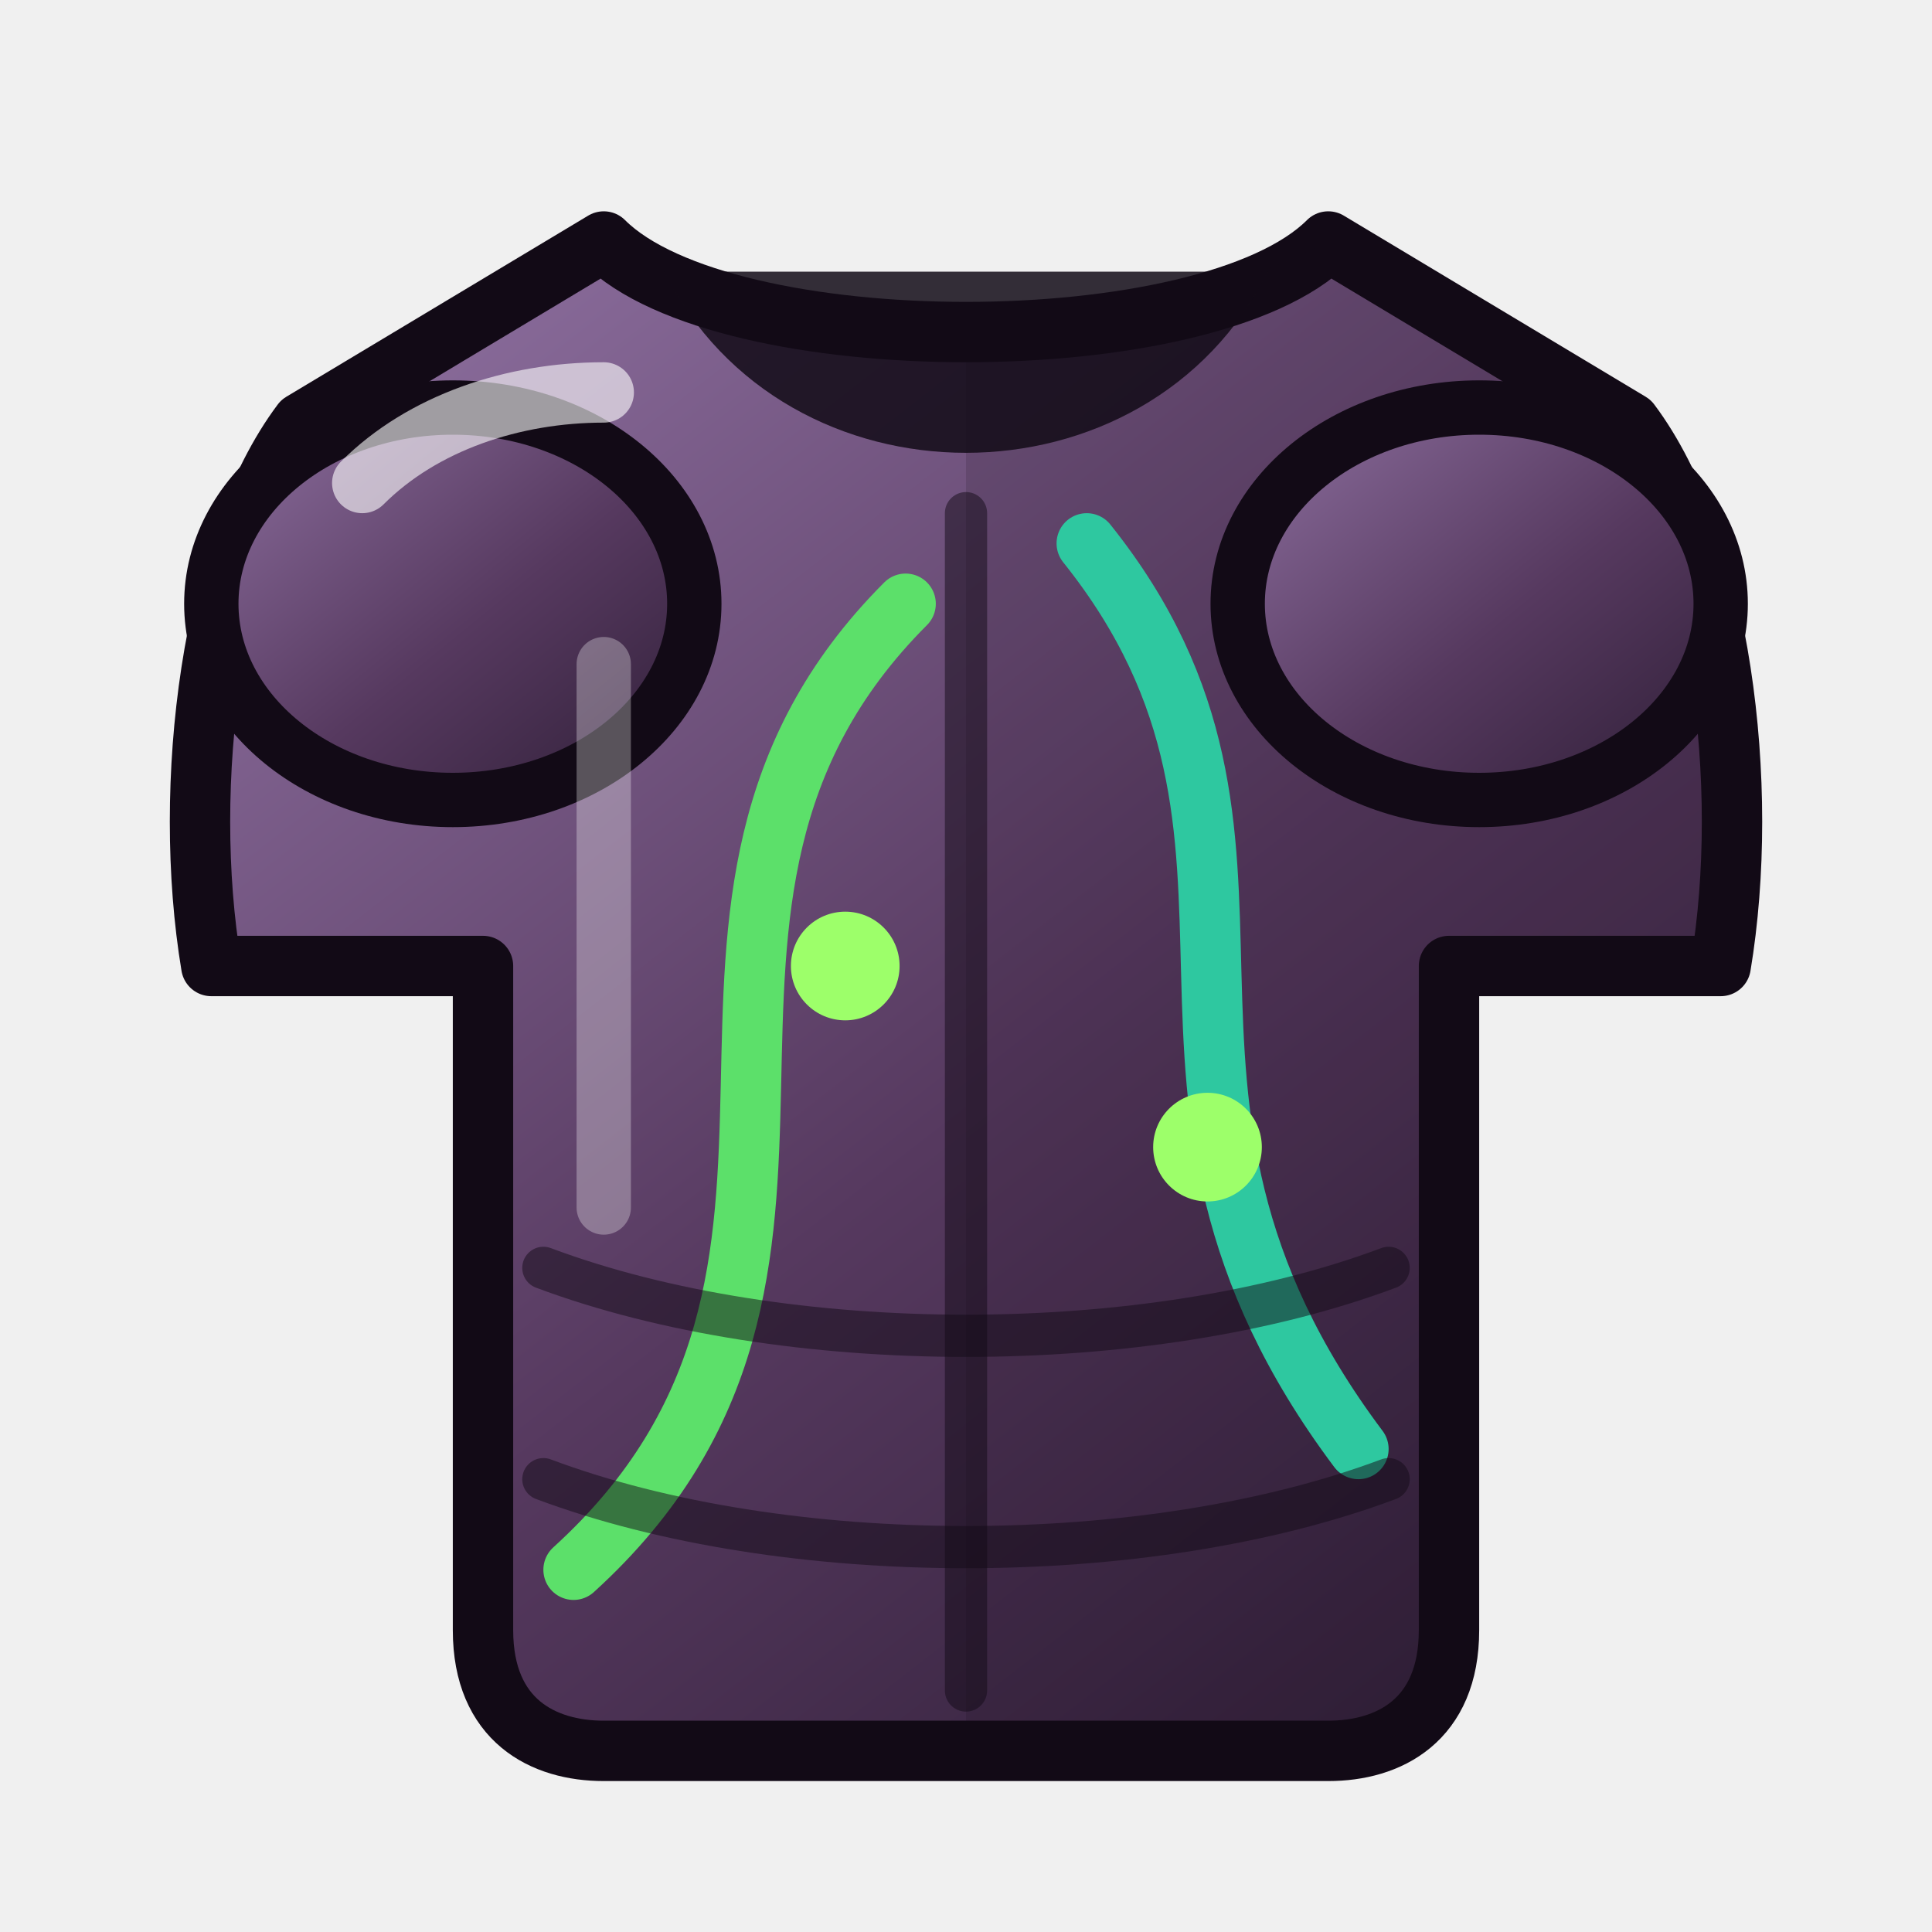
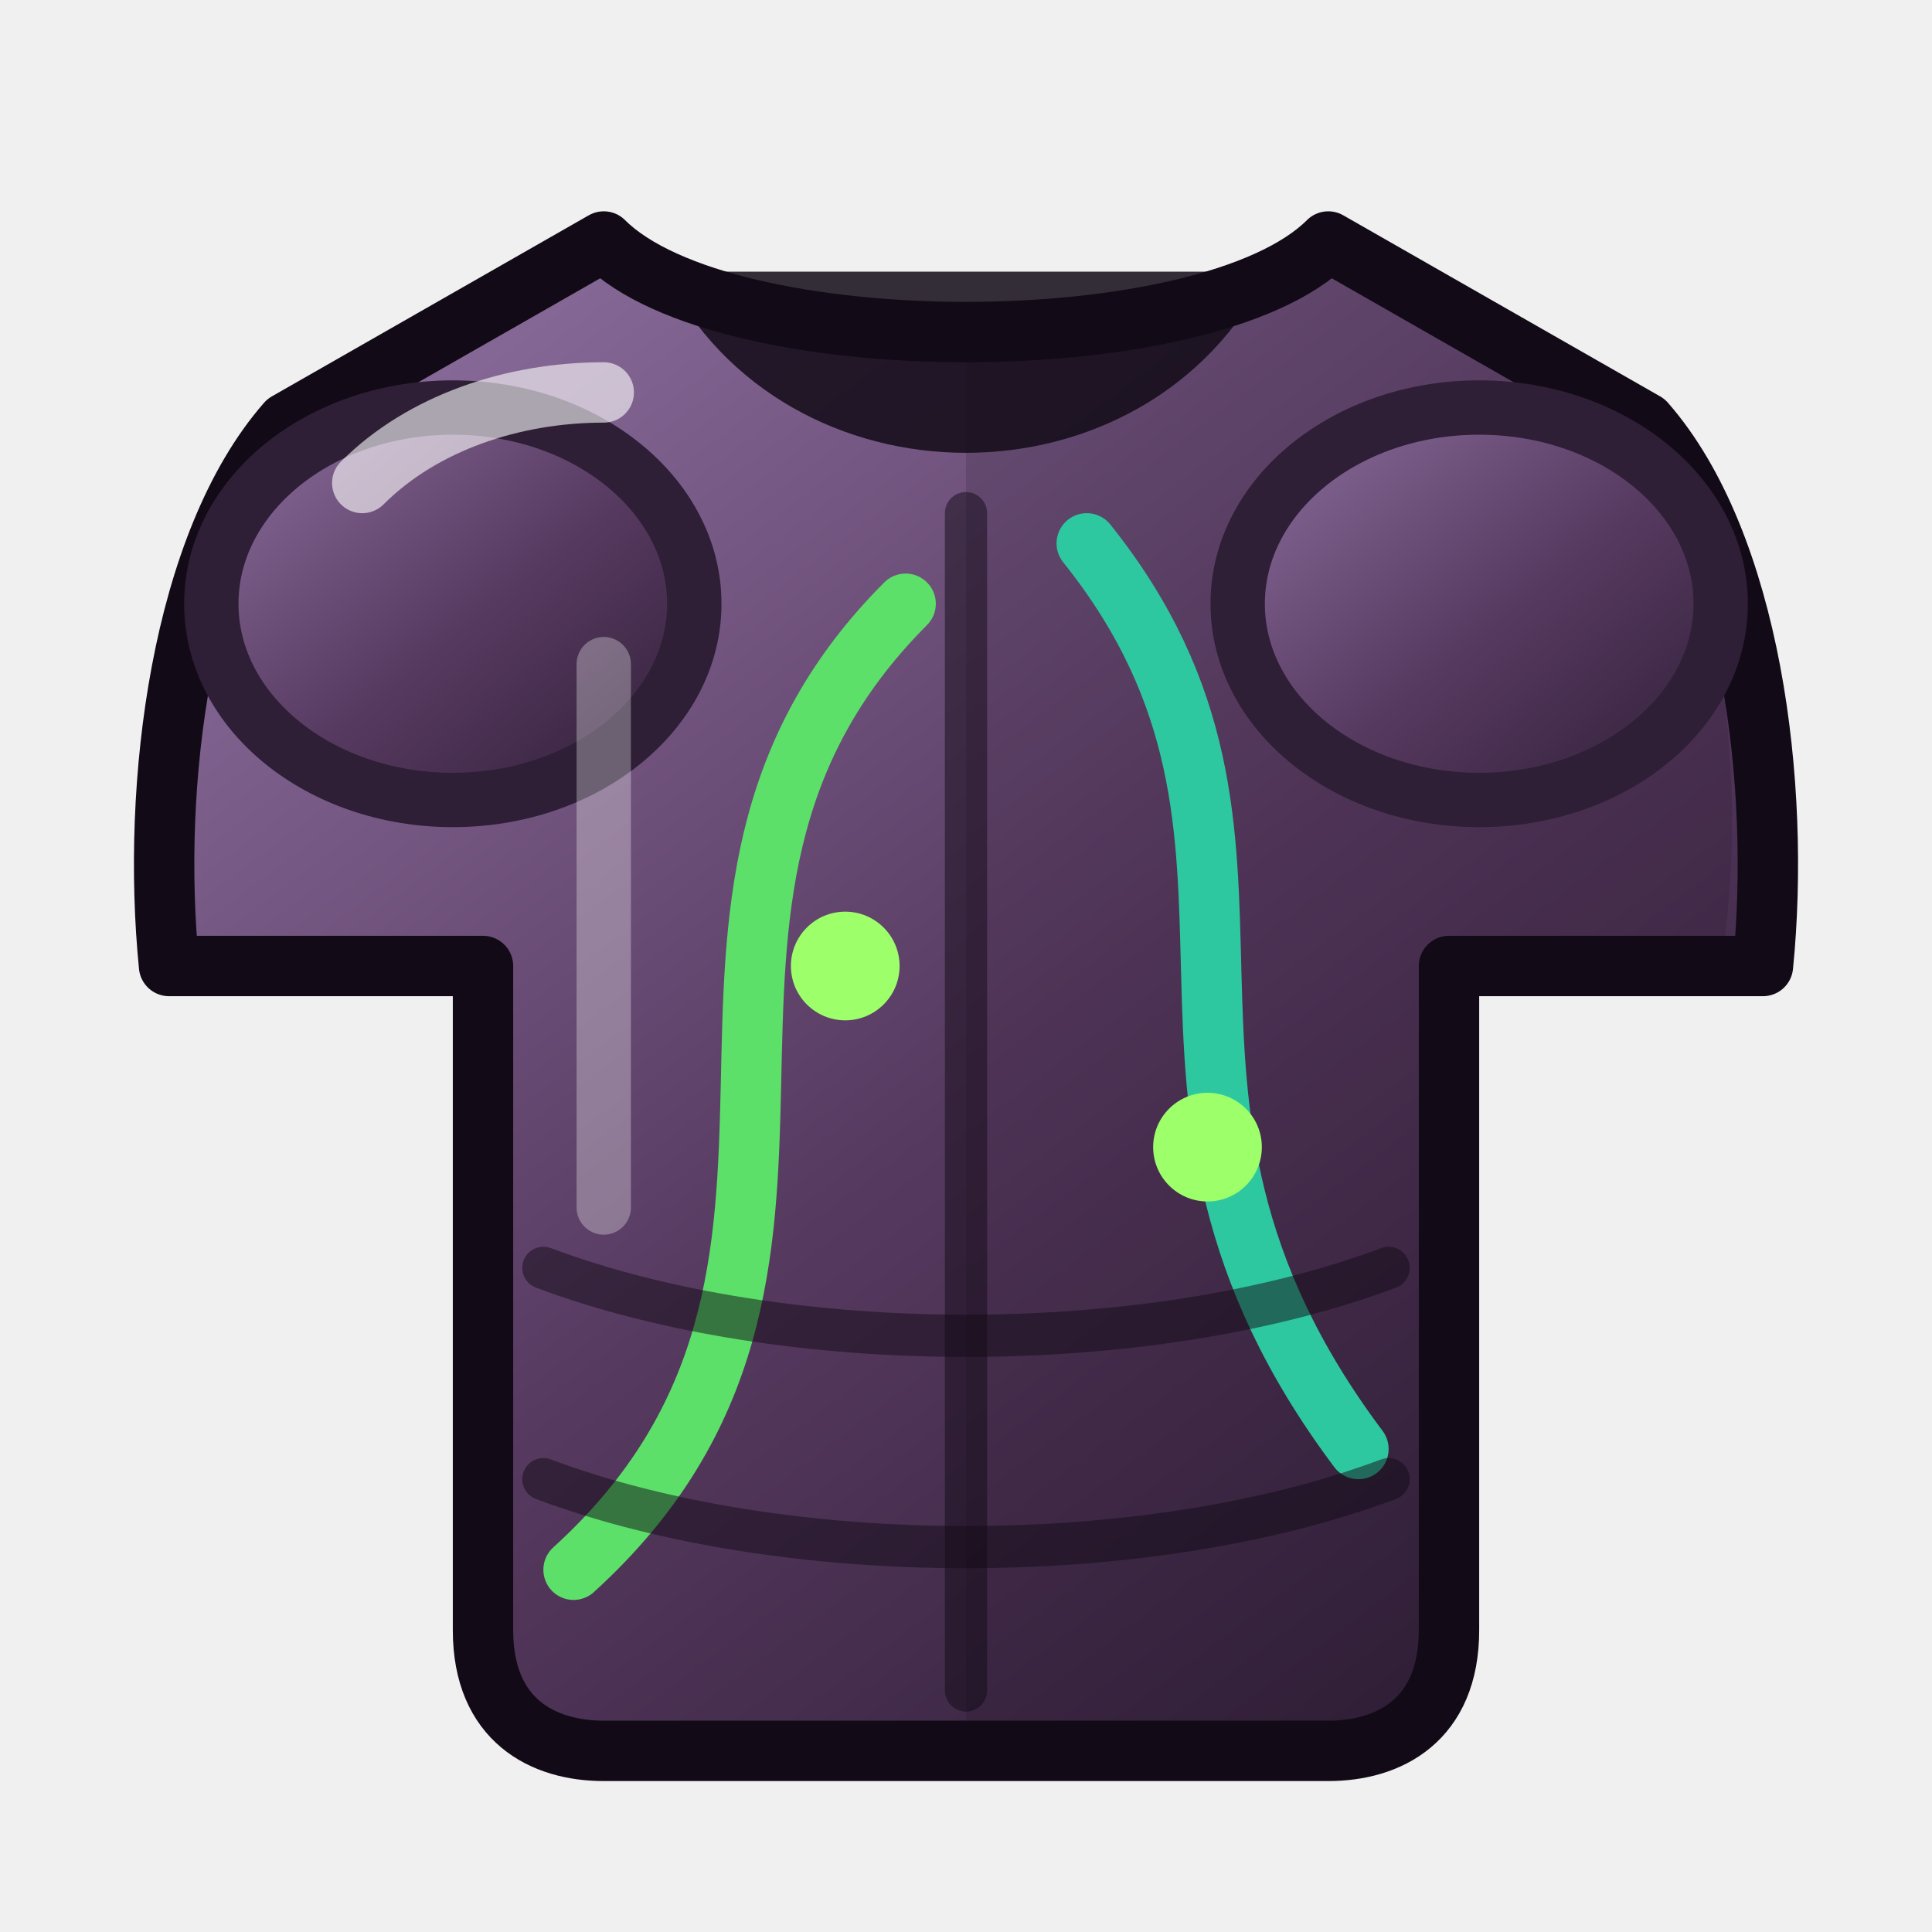
<svg xmlns="http://www.w3.org/2000/svg" data-generated="modern_icons.py" viewBox="0 0 64 64">
  <defs>
    <linearGradient id="g1" x1="0.1" y1="0" x2="0.9" y2="1">
      <stop offset="0" stop-color="#8e70a0" />
      <stop offset=".55" stop-color="#56395f" />
      <stop offset="1" stop-color="#2e1e36" />
    </linearGradient>
    <linearGradient id="g2" x1="0.0" y1="0.0" x2="1.0" y2="1.0">
      <stop offset="0" stop-color="#8e70a0" />
      <stop offset=".55" stop-color="#56395f" />
      <stop offset="1" stop-color="#2e1e36" />
    </linearGradient>
    <linearGradient id="g3" x1="0.0" y1="0.0" x2="1.0" y2="1.0">
      <stop offset="0" stop-color="#8e70a0" />
      <stop offset=".55" stop-color="#56395f" />
      <stop offset="1" stop-color="#2e1e36" />
    </linearGradient>
  </defs>
-   <path d="M20 8 C24 12 40 12 44 8 L54 14 C57 18 58 26 57 32 L48 32 L48 54 C48 57 46 58 44 58 L20 58 C18 58 16 57 16 54 L16 32 L7 32 C6 26 7 18 10 14 Z" fill="url(#g1)" stroke="#120a16" stroke-width="2" stroke-linejoin="round" stroke-linecap="round" />
+   <path d="M20 8 C24 12 40 12 44 8 L54.5 14 C58 18 59 26 58.4 32 L48 32 L48 54 C48 57 46 58 44 58 L20 58 C18 58 16 57 16 54 L16 32 L5.6 32 C5 26 6 18 9.5 14 Z" fill="url(#g1)" stroke="#120a16" stroke-width="2" stroke-linejoin="round" stroke-linecap="round" />
  <path d="M32 11 C36 11 40 10 44 8 L54 14 C57 18 58 26 57 32 L48 32 L48 54 C48 57 46 58 44 58 L32 58 Z" fill="#120a16" opacity=".15" />
  <path d="M19 52 C30 42 20 30 30 20" fill="none" stroke="#5ce06a" stroke-width="2" stroke-linecap="round" stroke-linejoin="round" />
  <path d="M45 48 C36 36 44 28 36 18" fill="none" stroke="#2ec8a0" stroke-width="2" stroke-linecap="round" stroke-linejoin="round" />
  <circle cx="28" cy="32" r="1.8" fill="#9dff6a" />
  <circle cx="40" cy="38" r="1.8" fill="#9dff6a" />
  <path d="M22 9 C26 17 38 17 42 9" fill="#120a16" opacity=".85" />
  <path d="M32 17 L32 56" fill="none" stroke="#120a16" stroke-width="1.4" stroke-linecap="round" stroke-linejoin="round" opacity="0.5" />
  <path d="M18 42 C26 45 38 45 46 42 M18 49 C26 52 38 52 46 49" fill="none" stroke="#120a16" stroke-width="1.4" stroke-linecap="round" stroke-linejoin="round" opacity="0.5" />
-   <ellipse cx="15" cy="20" rx="8" ry="6.5" fill="url(#g2)" stroke="#120a16" stroke-width="1.8" />
-   <ellipse cx="49" cy="20" rx="8" ry="6.5" fill="url(#g3)" stroke="#120a16" stroke-width="1.8" />
+   <ellipse cx="15" cy="20" rx="8" ry="6.5" fill="url(#g2)" stroke="#2e1e36" stroke-width="1.8" />
+   <ellipse cx="49" cy="20" rx="8" ry="6.5" fill="url(#g3)" stroke="#2e1e36" stroke-width="1.8" />
  <path d="M12 16 C14 14 17 13 20 13" fill="none" stroke="#ffffff" stroke-width="2" stroke-linecap="round" stroke-linejoin="round" opacity="0.6" />
  <path d="M20 22 L20 40" fill="none" stroke="#ffffff" stroke-width="1.8" stroke-linecap="round" stroke-linejoin="round" opacity="0.3" />
</svg>
